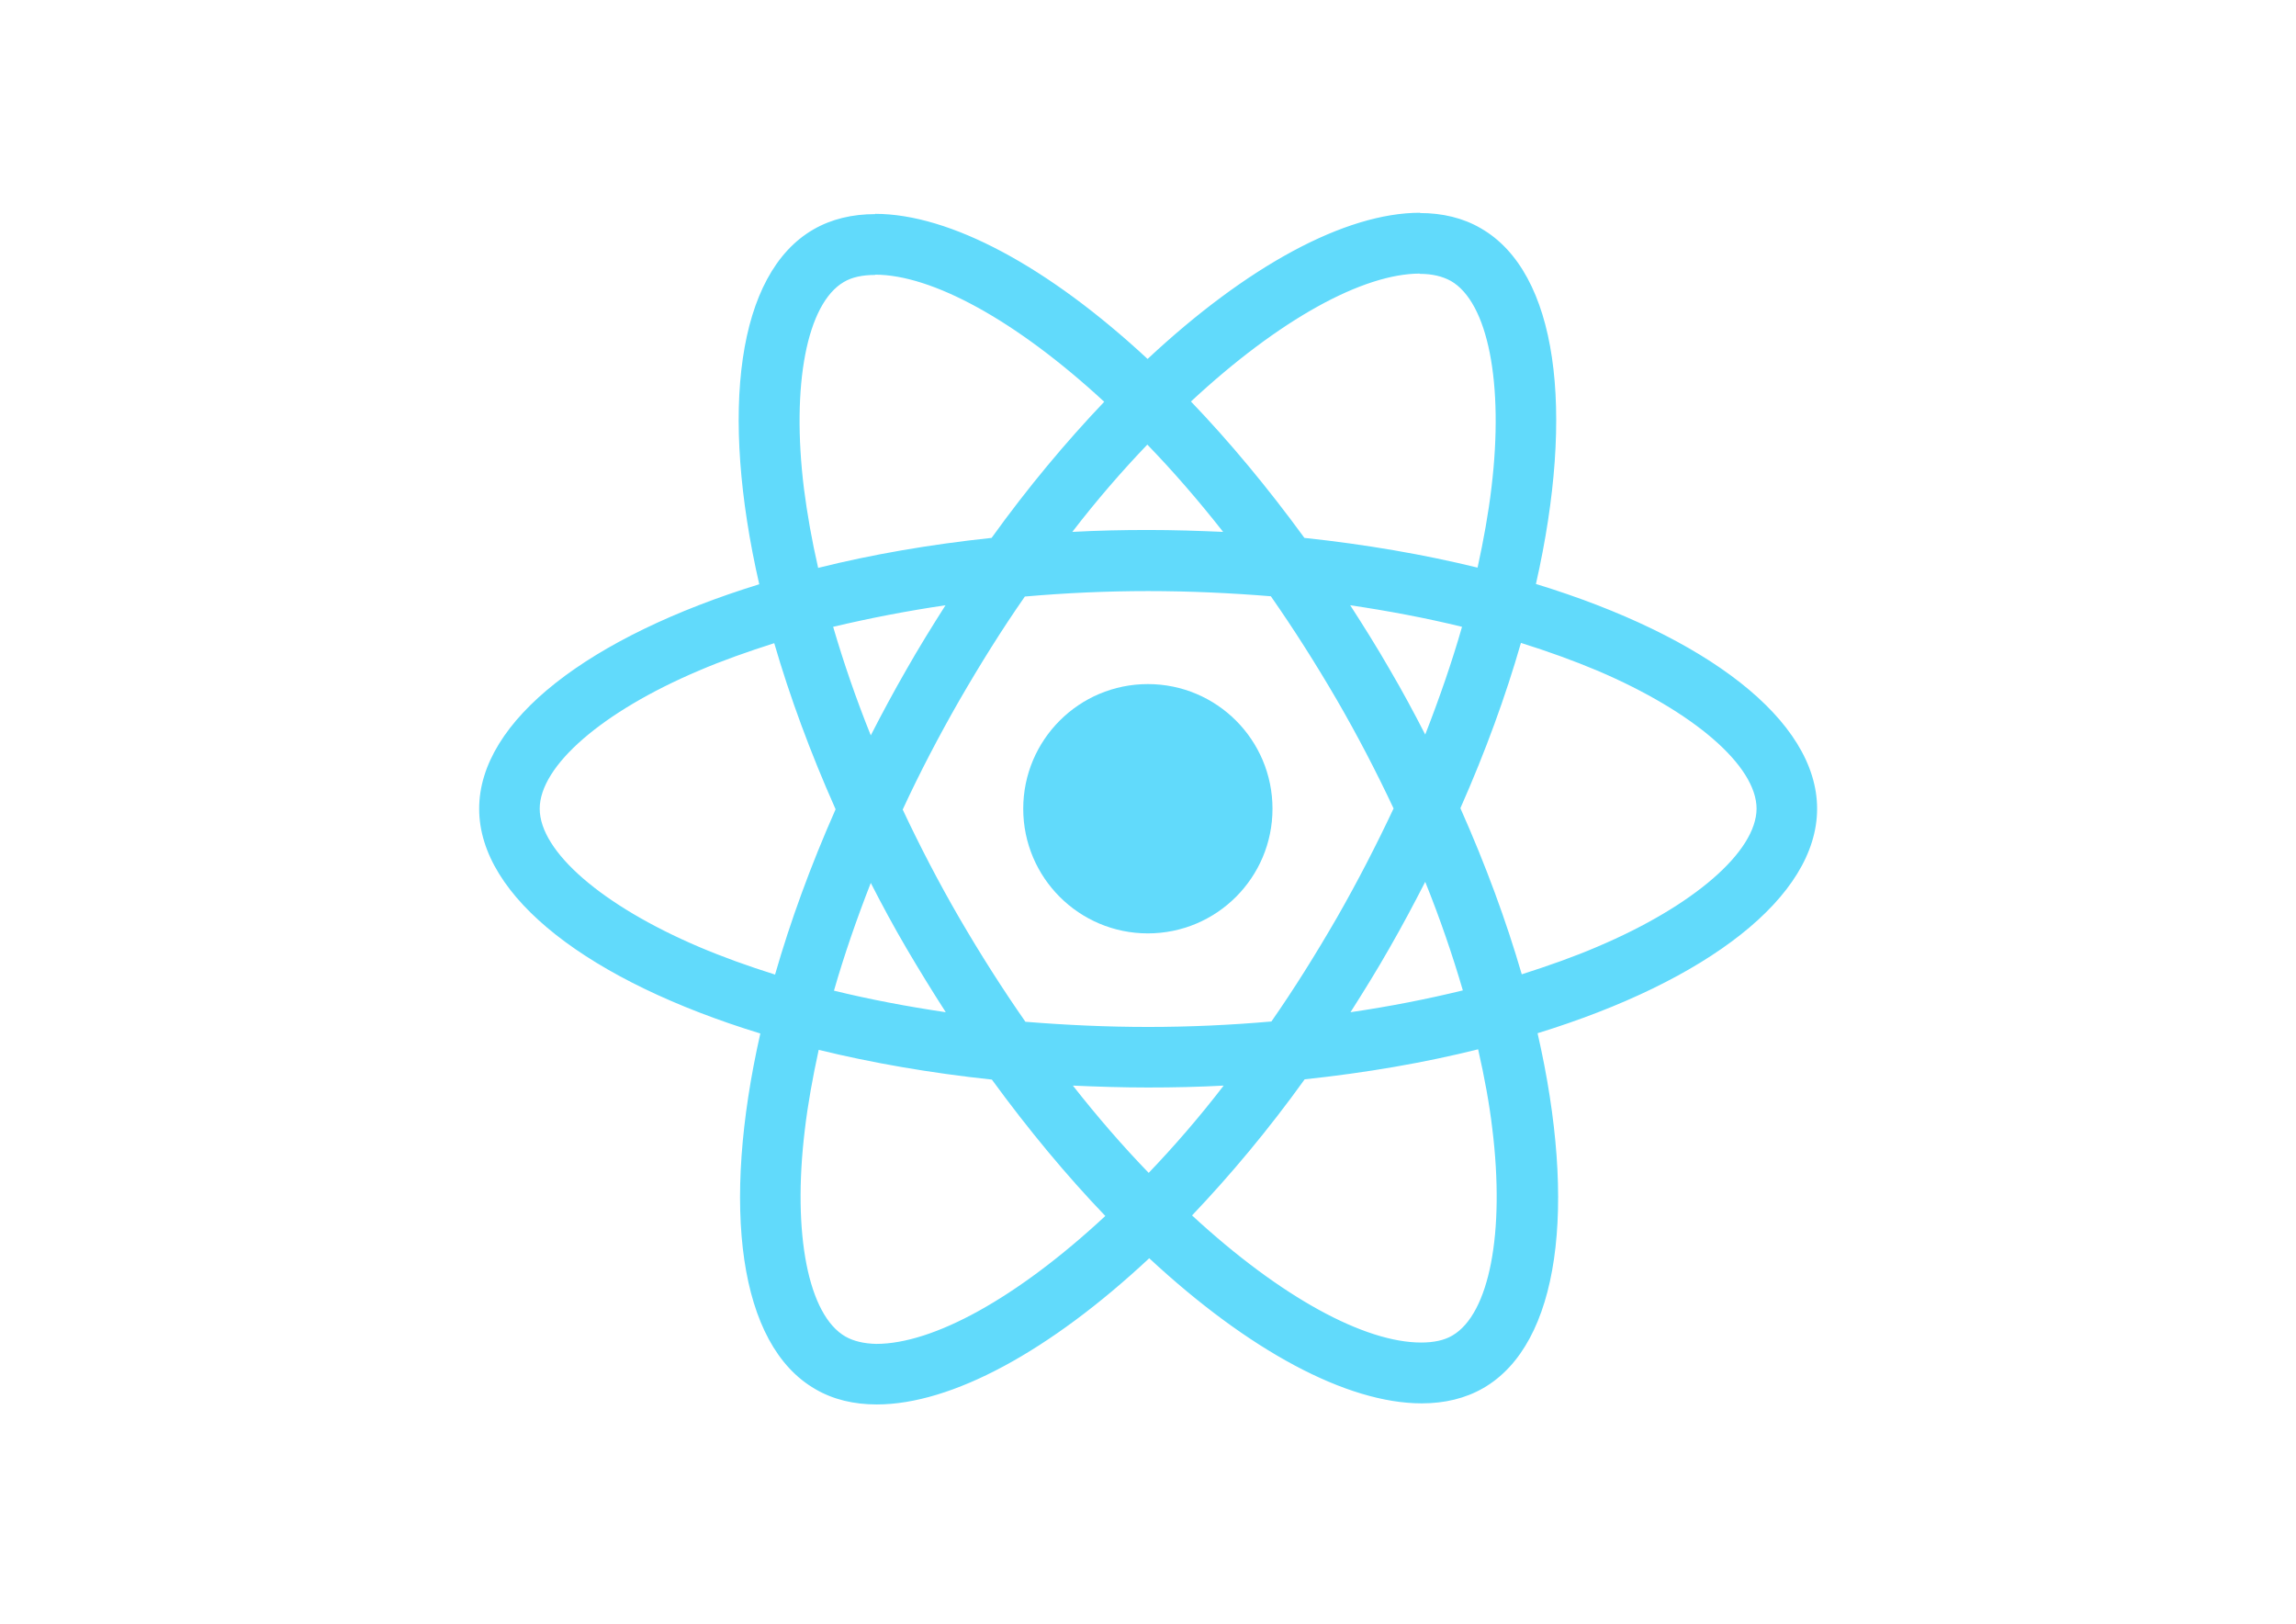
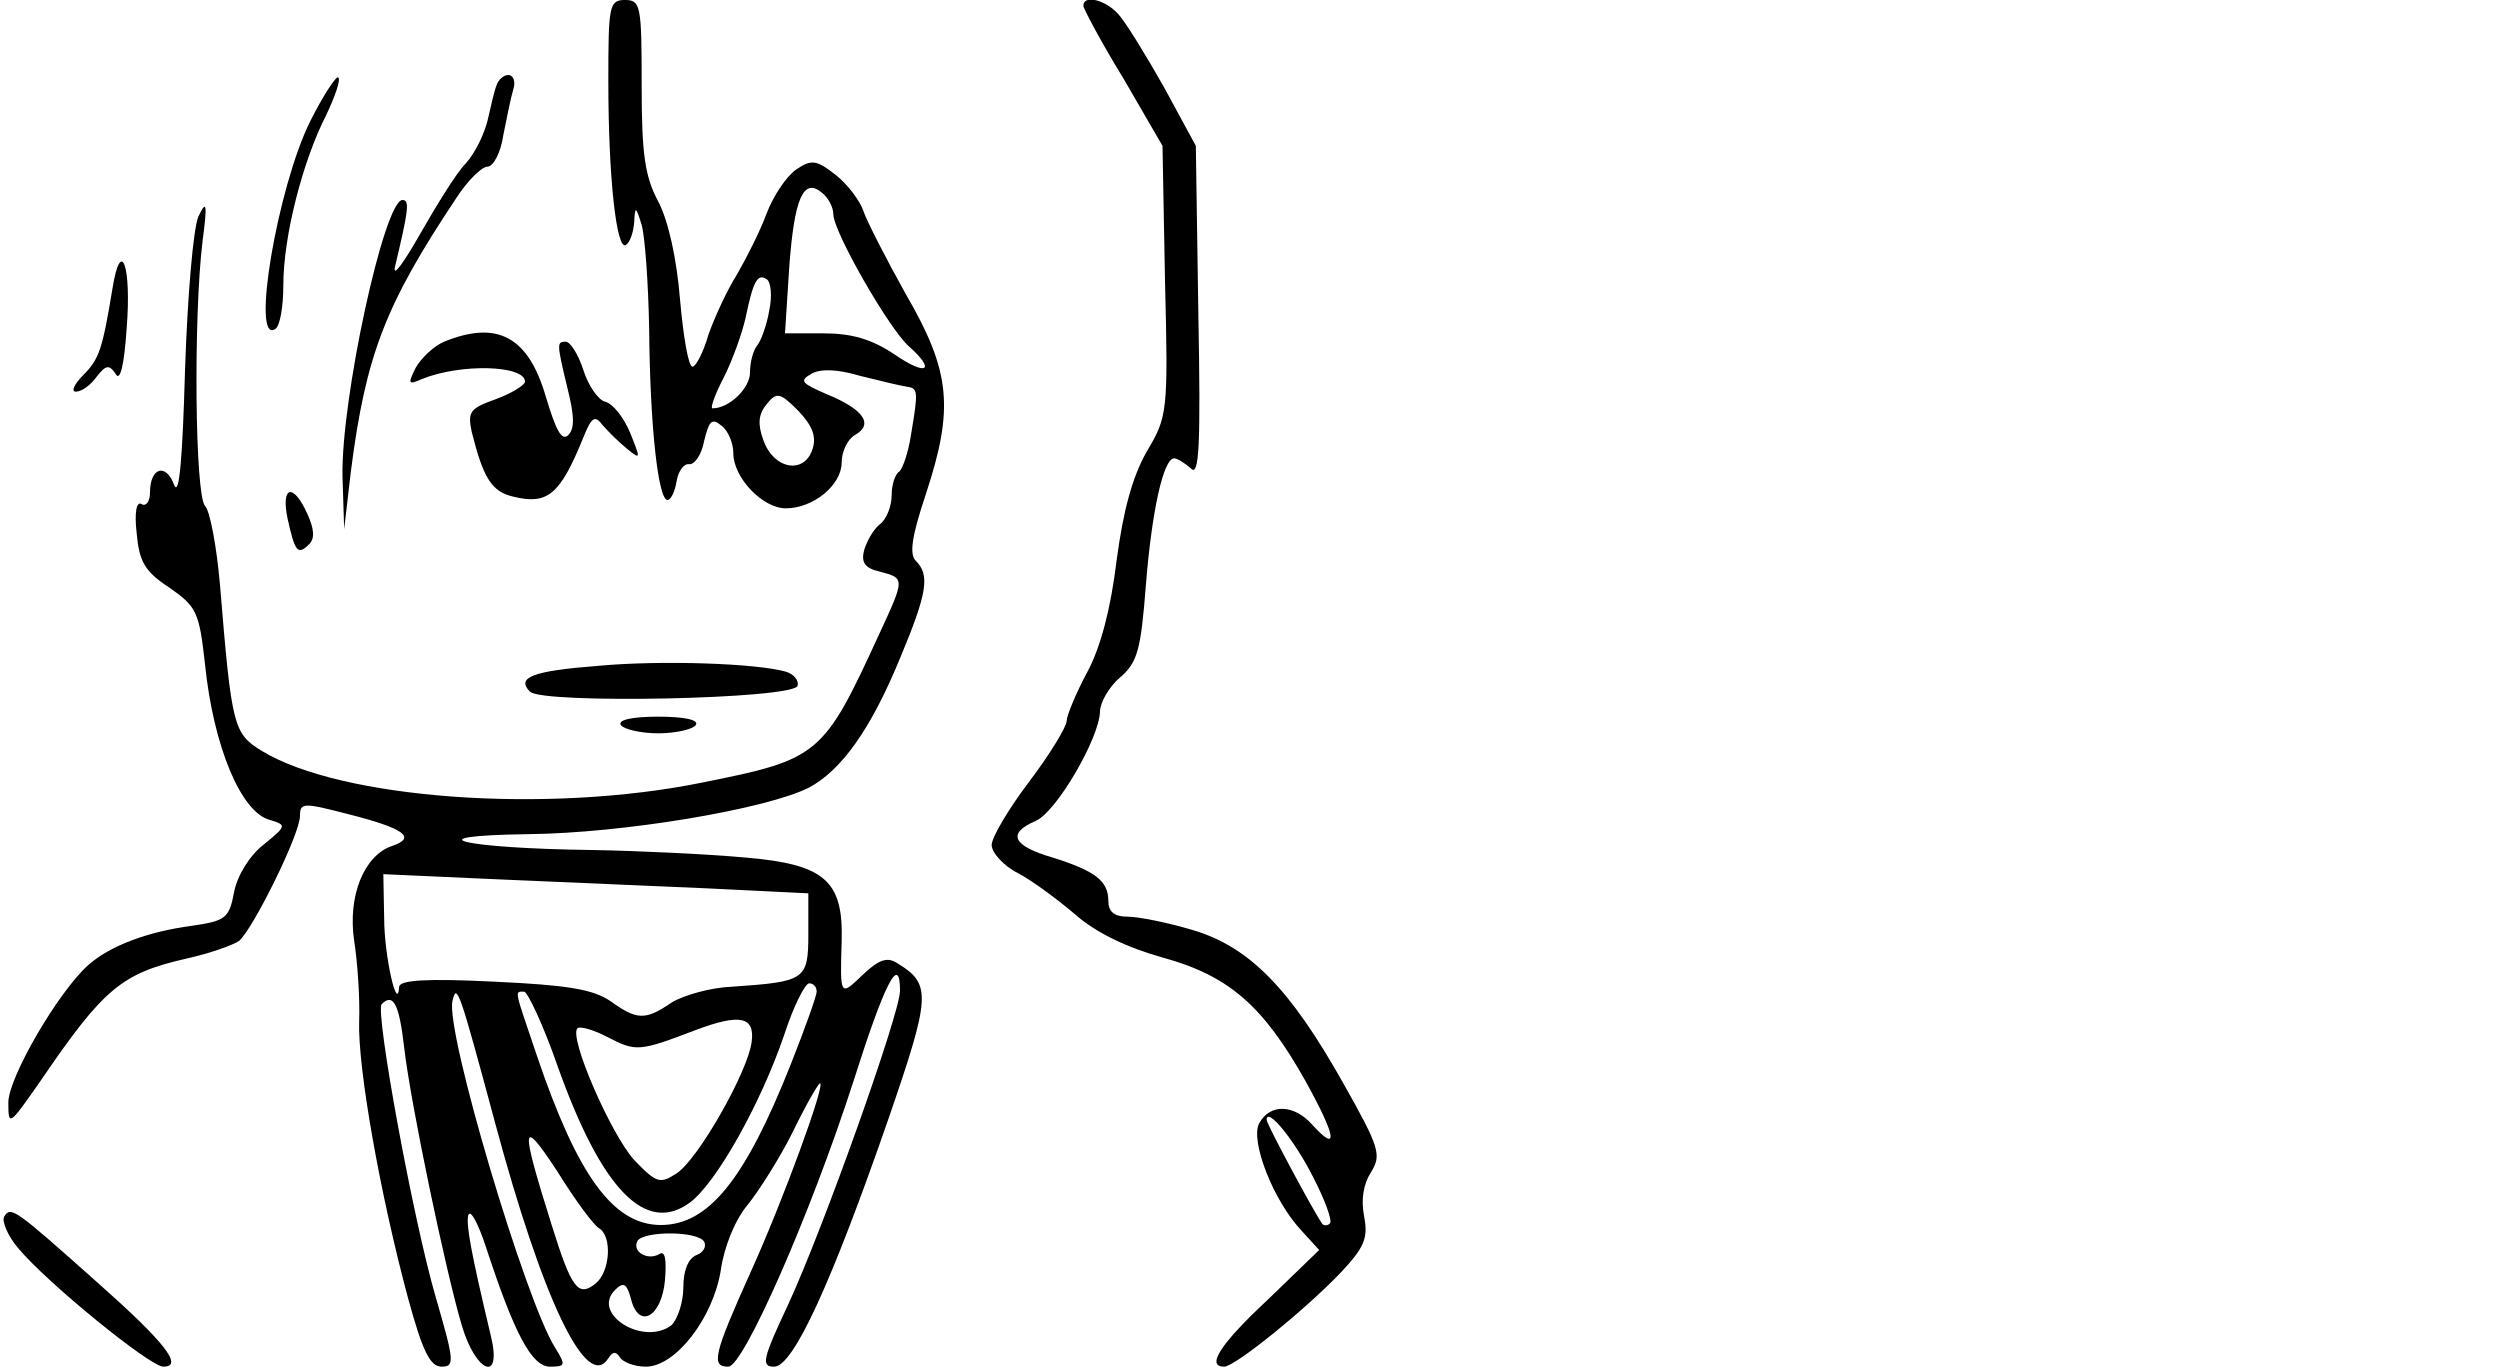
- <svg xmlns="http://www.w3.org/2000/svg" viewBox="0 0 841.9 595.3">
-   <g fill="#61DAFB">
-     <path d="M666.3 296.5c0-32.5-40.7-63.3-103.1-82.4 14.4-63.6 8-114.2-20.2-130.4-6.5-3.8-14.1-5.6-22.4-5.6v22.3c4.6 0 8.3.9 11.4 2.6 13.6 7.8 19.5 37.5 14.9 75.7-1.1 9.4-2.9 19.3-5.1 29.4-19.6-4.8-41-8.5-63.5-10.9-13.5-18.5-27.5-35.3-41.6-50 32.6-30.3 63.2-46.9 84-46.9V78c-27.5 0-63.5 19.6-99.9 53.6-36.4-33.8-72.4-53.2-99.9-53.2v22.3c20.7 0 51.4 16.5 84 46.6-14 14.7-28 31.4-41.3 49.9-22.6 2.4-44 6.1-63.6 11-2.3-10-4-19.7-5.2-29-4.7-38.2 1.1-67.9 14.6-75.8 3-1.8 6.9-2.6 11.5-2.6V78.5c-8.4 0-16 1.8-22.6 5.6-28.1 16.2-34.4 66.7-19.9 130.1-62.2 19.2-102.7 49.9-102.7 82.3 0 32.5 40.7 63.3 103.1 82.4-14.4 63.6-8 114.2 20.2 130.4 6.5 3.8 14.1 5.6 22.5 5.6 27.5 0 63.5-19.6 99.9-53.6 36.4 33.8 72.4 53.2 99.9 53.2 8.4 0 16-1.8 22.6-5.6 28.1-16.2 34.4-66.7 19.9-130.1 62-19.1 102.5-49.9 102.5-82.3zm-130.2-66.7c-3.7 12.9-8.3 26.2-13.5 39.5-4.1-8-8.4-16-13.1-24-4.6-8-9.5-15.8-14.4-23.4 14.2 2.1 27.9 4.7 41 7.9zm-45.8 106.5c-7.8 13.5-15.8 26.3-24.1 38.2-14.9 1.3-30 2-45.2 2-15.1 0-30.2-.7-45-1.9-8.3-11.9-16.4-24.6-24.2-38-7.6-13.1-14.5-26.4-20.8-39.8 6.2-13.4 13.2-26.8 20.7-39.9 7.8-13.5 15.8-26.3 24.1-38.2 14.9-1.3 30-2 45.2-2 15.1 0 30.2.7 45 1.9 8.3 11.9 16.4 24.6 24.2 38 7.6 13.1 14.5 26.4 20.8 39.8-6.3 13.4-13.2 26.8-20.7 39.9zm32.3-13c5.4 13.4 10 26.8 13.8 39.8-13.1 3.2-26.9 5.9-41.2 8 4.9-7.7 9.8-15.6 14.4-23.7 4.6-8 8.9-16.1 13-24.1zM421.2 430c-9.3-9.6-18.6-20.3-27.8-32 9 .4 18.2.7 27.5.7 9.4 0 18.7-.2 27.8-.7-9 11.7-18.3 22.4-27.5 32zm-74.4-58.9c-14.2-2.1-27.9-4.7-41-7.9 3.7-12.9 8.3-26.2 13.5-39.5 4.1 8 8.4 16 13.1 24 4.7 8 9.5 15.8 14.4 23.4zM420.7 163c9.3 9.6 18.6 20.3 27.8 32-9-.4-18.2-.7-27.5-.7-9.4 0-18.7.2-27.8.7 9-11.7 18.3-22.4 27.5-32zm-74 58.9c-4.9 7.7-9.8 15.6-14.4 23.7-4.6 8-8.9 16-13 24-5.4-13.4-10-26.8-13.8-39.8 13.1-3.1 26.9-5.8 41.2-7.9zm-90.5 125.2c-35.4-15.1-58.3-34.9-58.3-50.6 0-15.7 22.9-35.6 58.3-50.6 8.6-3.7 18-7 27.7-10.1 5.7 19.6 13.2 40 22.5 60.9-9.2 20.8-16.6 41.1-22.2 60.6-9.9-3.1-19.3-6.5-28-10.2zM310 490c-13.6-7.8-19.5-37.5-14.9-75.7 1.1-9.4 2.9-19.3 5.1-29.4 19.6 4.8 41 8.5 63.5 10.9 13.5 18.5 27.5 35.3 41.6 50-32.6 30.3-63.2 46.9-84 46.9-4.5-.1-8.3-1-11.3-2.7zm237.2-76.2c4.7 38.2-1.1 67.9-14.6 75.8-3 1.8-6.9 2.6-11.5 2.6-20.7 0-51.4-16.5-84-46.6 14-14.7 28-31.4 41.3-49.9 22.6-2.4 44-6.1 63.6-11 2.3 10.1 4.1 19.8 5.2 29.1zm38.5-66.7c-8.6 3.7-18 7-27.7 10.1-5.7-19.6-13.2-40-22.5-60.9 9.2-20.8 16.6-41.1 22.2-60.6 9.9 3.1 19.3 6.5 28.1 10.2 35.4 15.1 58.3 34.9 58.3 50.6-.1 15.7-23 35.6-58.4 50.6zM320.8 78.4z" />
-     <circle cx="420.9" cy="296.5" r="45.7" />
-     <path d="M520.5 78.1z" />
+ <svg xmlns="http://www.w3.org/2000/svg" version="1.0" width="300pt" height="164pt" viewBox="0 0 300 164" preserveAspectRatio="xMidYMid meet">
+   <g transform="translate(0,164) scale(0.1,-0.1)" fill="#000000" stroke="none">
+     <path d="M730 1543 c0 -118 10 -204 21 -197 5 3 9 15 10 27 1 20 2 20 9 -3 4 -14 8 -70 9 -125 1 -118 11 -205 22 -205 4 0 9 10 11 23 2 12 9 21 15 20 6 -1 15 11 18 28 6 24 9 28 21 18 8 -6 14 -21 14 -33 0 -29 35 -66 63 -66 33 0 67 28 67 55 0 13 7 28 16 33 23 13 10 31 -34 49 -30 13 -33 16 -19 24 11 7 32 6 59 -2 24 -6 49 -12 56 -13 14 -2 14 -5 5 -59 -3 -20 -10 -40 -14 -43 -5 -3 -9 -16 -9 -28 0 -13 -6 -29 -14 -35 -8 -6 -16 -21 -19 -31 -4 -15 1 -22 19 -26 30 -8 30 -8 -1 -75 -67 -146 -72 -150 -212 -178 -186 -38 -434 -20 -529 38 -34 21 -36 29 -50 199 -4 46 -12 89 -18 95 -12 13 -14 226 -3 317 6 46 5 51 -5 30 -6 -14 -13 -94 -16 -185 -3 -106 -7 -152 -13 -137 -10 27 -29 21 -29 -9 0 -11 -5 -17 -10 -14 -6 4 -9 -9 -6 -35 3 -34 10 -46 39 -65 33 -23 36 -29 43 -92 10 -98 43 -178 78 -187 20 -6 20 -7 -7 -29 -17 -13 -32 -37 -36 -57 -6 -32 -10 -35 -51 -41 -53 -7 -98 -24 -124 -47 -36 -32 -96 -135 -96 -165 0 -29 1 -28 38 25 77 113 98 130 177 148 27 6 55 16 62 21 17 15 73 128 73 150 0 16 4 16 58 2 67 -17 82 -28 53 -38 -34 -11 -54 -60 -46 -114 4 -25 7 -69 6 -96 -2 -55 25 -208 59 -334 17 -62 26 -81 40 -81 16 0 15 7 -7 83 -27 92 -73 343 -65 352 14 14 21 0 27 -52 8 -69 50 -269 69 -333 17 -58 49 -70 35 -13 -24 101 -30 134 -27 145 3 7 12 -11 21 -38 34 -104 55 -144 77 -144 19 0 19 2 6 23 -35 55 -132 380 -123 416 5 22 8 14 51 -146 57 -212 110 -324 136 -283 5 8 9 9 14 1 4 -6 18 -11 31 -11 36 0 81 59 90 116 4 28 17 60 32 78 13 16 38 55 54 87 16 33 31 59 33 59 7 0 -44 -140 -83 -226 -45 -100 -48 -114 -27 -114 18 0 98 181 150 342 38 120 56 154 56 109 0 -27 -92 -285 -134 -376 -31 -66 -33 -75 -17 -75 23 0 69 101 137 297 51 148 52 162 11 187 -12 8 -22 5 -42 -14 -27 -26 -27 -26 -25 41 2 72 -20 92 -116 100 -44 4 -126 8 -184 9 -155 2 -218 17 -77 19 114 1 287 30 338 56 39 21 74 70 109 155 33 79 36 100 19 117 -8 8 -5 29 12 80 34 103 30 147 -24 240 -24 43 -47 88 -51 100 -4 12 -19 32 -33 43 -23 18 -29 19 -47 7 -12 -8 -28 -32 -36 -53 -8 -22 -25 -55 -36 -74 -12 -19 -27 -52 -34 -72 -6 -21 -15 -38 -19 -38 -5 0 -11 36 -15 81 -4 49 -14 94 -26 117 -16 30 -20 56 -20 139 0 96 -1 103 -20 103 -19 0 -20 -7 -20 -97z m270 -160 c0 -21 66 -136 90 -158 34 -30 22 -37 -17 -10 -27 18 -51 25 -85 25 l-46 0 5 78 c6 84 17 109 39 91 8 -6 14 -18 14 -26z m-77 -116 c-3 -18 -10 -36 -14 -41 -5 -6 -9 -20 -9 -33 0 -19 -25 -43 -45 -43 -3 0 3 17 14 38 10 20 22 53 26 72 9 43 14 52 25 45 5 -3 7 -20 3 -38z m52 -166 c-10 -31 -47 -24 -59 11 -7 19 -6 31 4 43 12 15 16 14 38 -8 17 -18 22 -31 17 -46z m-127 -527 l122 -6 0 -49 c0 -55 -4 -57 -91 -63 -26 -1 -58 -10 -73 -19 -32 -22 -42 -21 -74 2 -21 14 -52 19 -139 23 -80 4 -113 2 -114 -6 -2 -33 -18 37 -18 82 l-1 53 133 -6 c72 -3 187 -8 255 -11z m132 -124 c0 -5 -14 -44 -31 -87 -55 -139 -99 -193 -156 -193 -57 0 -100 59 -149 204 -27 80 -27 76 -15 76 4 0 23 -40 40 -89 53 -149 106 -203 159 -164 32 24 85 119 113 201 11 34 25 62 30 62 5 0 9 -4 9 -10z m-78 -60 c-4 -35 -64 -141 -90 -158 -20 -13 -24 -12 -51 16 -28 31 -79 148 -68 158 3 3 20 -2 37 -11 33 -17 37 -17 105 9 53 20 71 16 67 -14z m-183 -224 c16 -10 13 -52 -4 -66 -21 -17 -29 -7 -53 70 -38 121 -37 131 7 64 21 -34 44 -65 50 -68z m126 -16 c3 -6 -1 -13 -9 -16 -10 -4 -16 -18 -16 -39 0 -18 -7 -38 -14 -45 -33 -26 -97 13 -68 42 10 10 14 8 19 -10 9 -38 37 -23 41 22 2 25 0 36 -7 31 -14 -8 -33 3 -26 16 8 12 72 12 80 -1z" />
+     <path d="M1300 1633 c0 -3 21 -43 48 -87 l47 -81 3 -162 c4 -158 3 -163 -22 -205 -17 -30 -28 -70 -36 -130 -7 -58 -19 -104 -35 -134 -14 -26 -25 -53 -25 -59 0 -7 -20 -40 -45 -73 -25 -33 -45 -67 -45 -76 0 -9 14 -25 32 -34 17 -9 48 -32 69 -50 24 -21 61 -39 104 -51 80 -22 121 -58 172 -149 36 -65 40 -87 8 -52 -22 25 -51 26 -64 2 -11 -21 17 -93 51 -129 l21 -23 -61 -59 c-58 -54 -75 -81 -53 -81 13 0 98 69 140 113 28 30 33 41 28 67 -4 20 -1 39 8 53 13 21 11 29 -33 107 -64 114 -113 164 -181 184 -30 9 -65 16 -78 16 -16 0 -23 6 -23 19 0 24 -16 36 -67 52 -48 14 -55 29 -20 44 25 11 76 99 77 131 0 11 11 30 24 41 21 18 25 33 31 110 7 89 21 153 34 153 4 0 13 -6 20 -12 10 -11 12 26 9 187 l-3 200 -38 70 c-22 39 -46 78 -55 88 -15 17 -42 24 -42 10z m276 -1406 c14 -27 23 -52 20 -55 -3 -3 -7 -3 -9 -1 -9 12 -67 120 -67 125 0 17 34 -25 56 -69z" />
+     <path d="M372 1494 c-39 -79 -71 -267 -42 -249 6 3 10 27 10 53 0 58 23 148 51 203 11 23 18 43 15 46 -2 3 -18 -21 -34 -53z" />
+     <path d="M596 1538 c-3 -7 -7 -26 -11 -43 -4 -16 -15 -39 -26 -51 -11 -11 -35 -50 -55 -85 -20 -35 -33 -53 -30 -39 16 67 18 80 9 80 -22 0 -74 -240 -72 -332 l2 -63 8 69 c18 140 41 200 127 329 13 20 30 37 37 37 7 0 16 17 19 38 4 20 9 45 12 55 3 9 0 17 -6 17 -6 0 -12 -6 -14 -12z" />
+     <path d="M135 1294 c-12 -73 -16 -85 -35 -104 -11 -11 -15 -20 -9 -20 7 0 18 8 25 18 11 14 15 15 23 3 5 -9 10 10 13 55 6 76 -7 110 -17 48z" />
+     <path d="M533 1230 c-12 -5 -27 -19 -34 -31 -10 -20 -9 -21 7 -14 46 19 124 17 124 -3 0 -4 -16 -14 -35 -21 -31 -11 -34 -15 -29 -39 14 -56 24 -72 50 -78 41 -10 56 2 84 71 10 25 14 27 23 15 7 -8 20 -21 30 -29 16 -13 16 -12 3 20 -8 19 -21 35 -30 37 -8 2 -20 19 -26 38 -6 19 -16 34 -21 34 -11 0 -11 -2 2 -56 8 -32 9 -48 1 -56 -8 -8 -15 6 -27 46 -21 72 -58 92 -122 66z" />
+     <path d="M345 1018 c9 -40 12 -45 26 -31 7 7 6 18 -2 36 -17 38 -32 34 -24 -5z" />
+     <path d="M718 841 c-79 -6 -99 -14 -82 -31 15 -15 316 -9 321 7 2 6 -4 14 -14 17 -35 10 -149 14 -225 7z" />
+     <path d="M745 770 c3 -5 24 -10 45 -10 21 0 42 5 45 10 4 6 -13 10 -45 10 -32 0 -49 -4 -45 -10z" />
+     <path d="M5 180 c-3 -5 4 -23 17 -38 34 -41 158 -142 174 -142 25 0 1 30 -78 100 -101 90 -105 93 -113 80z" />
  </g>
</svg>
